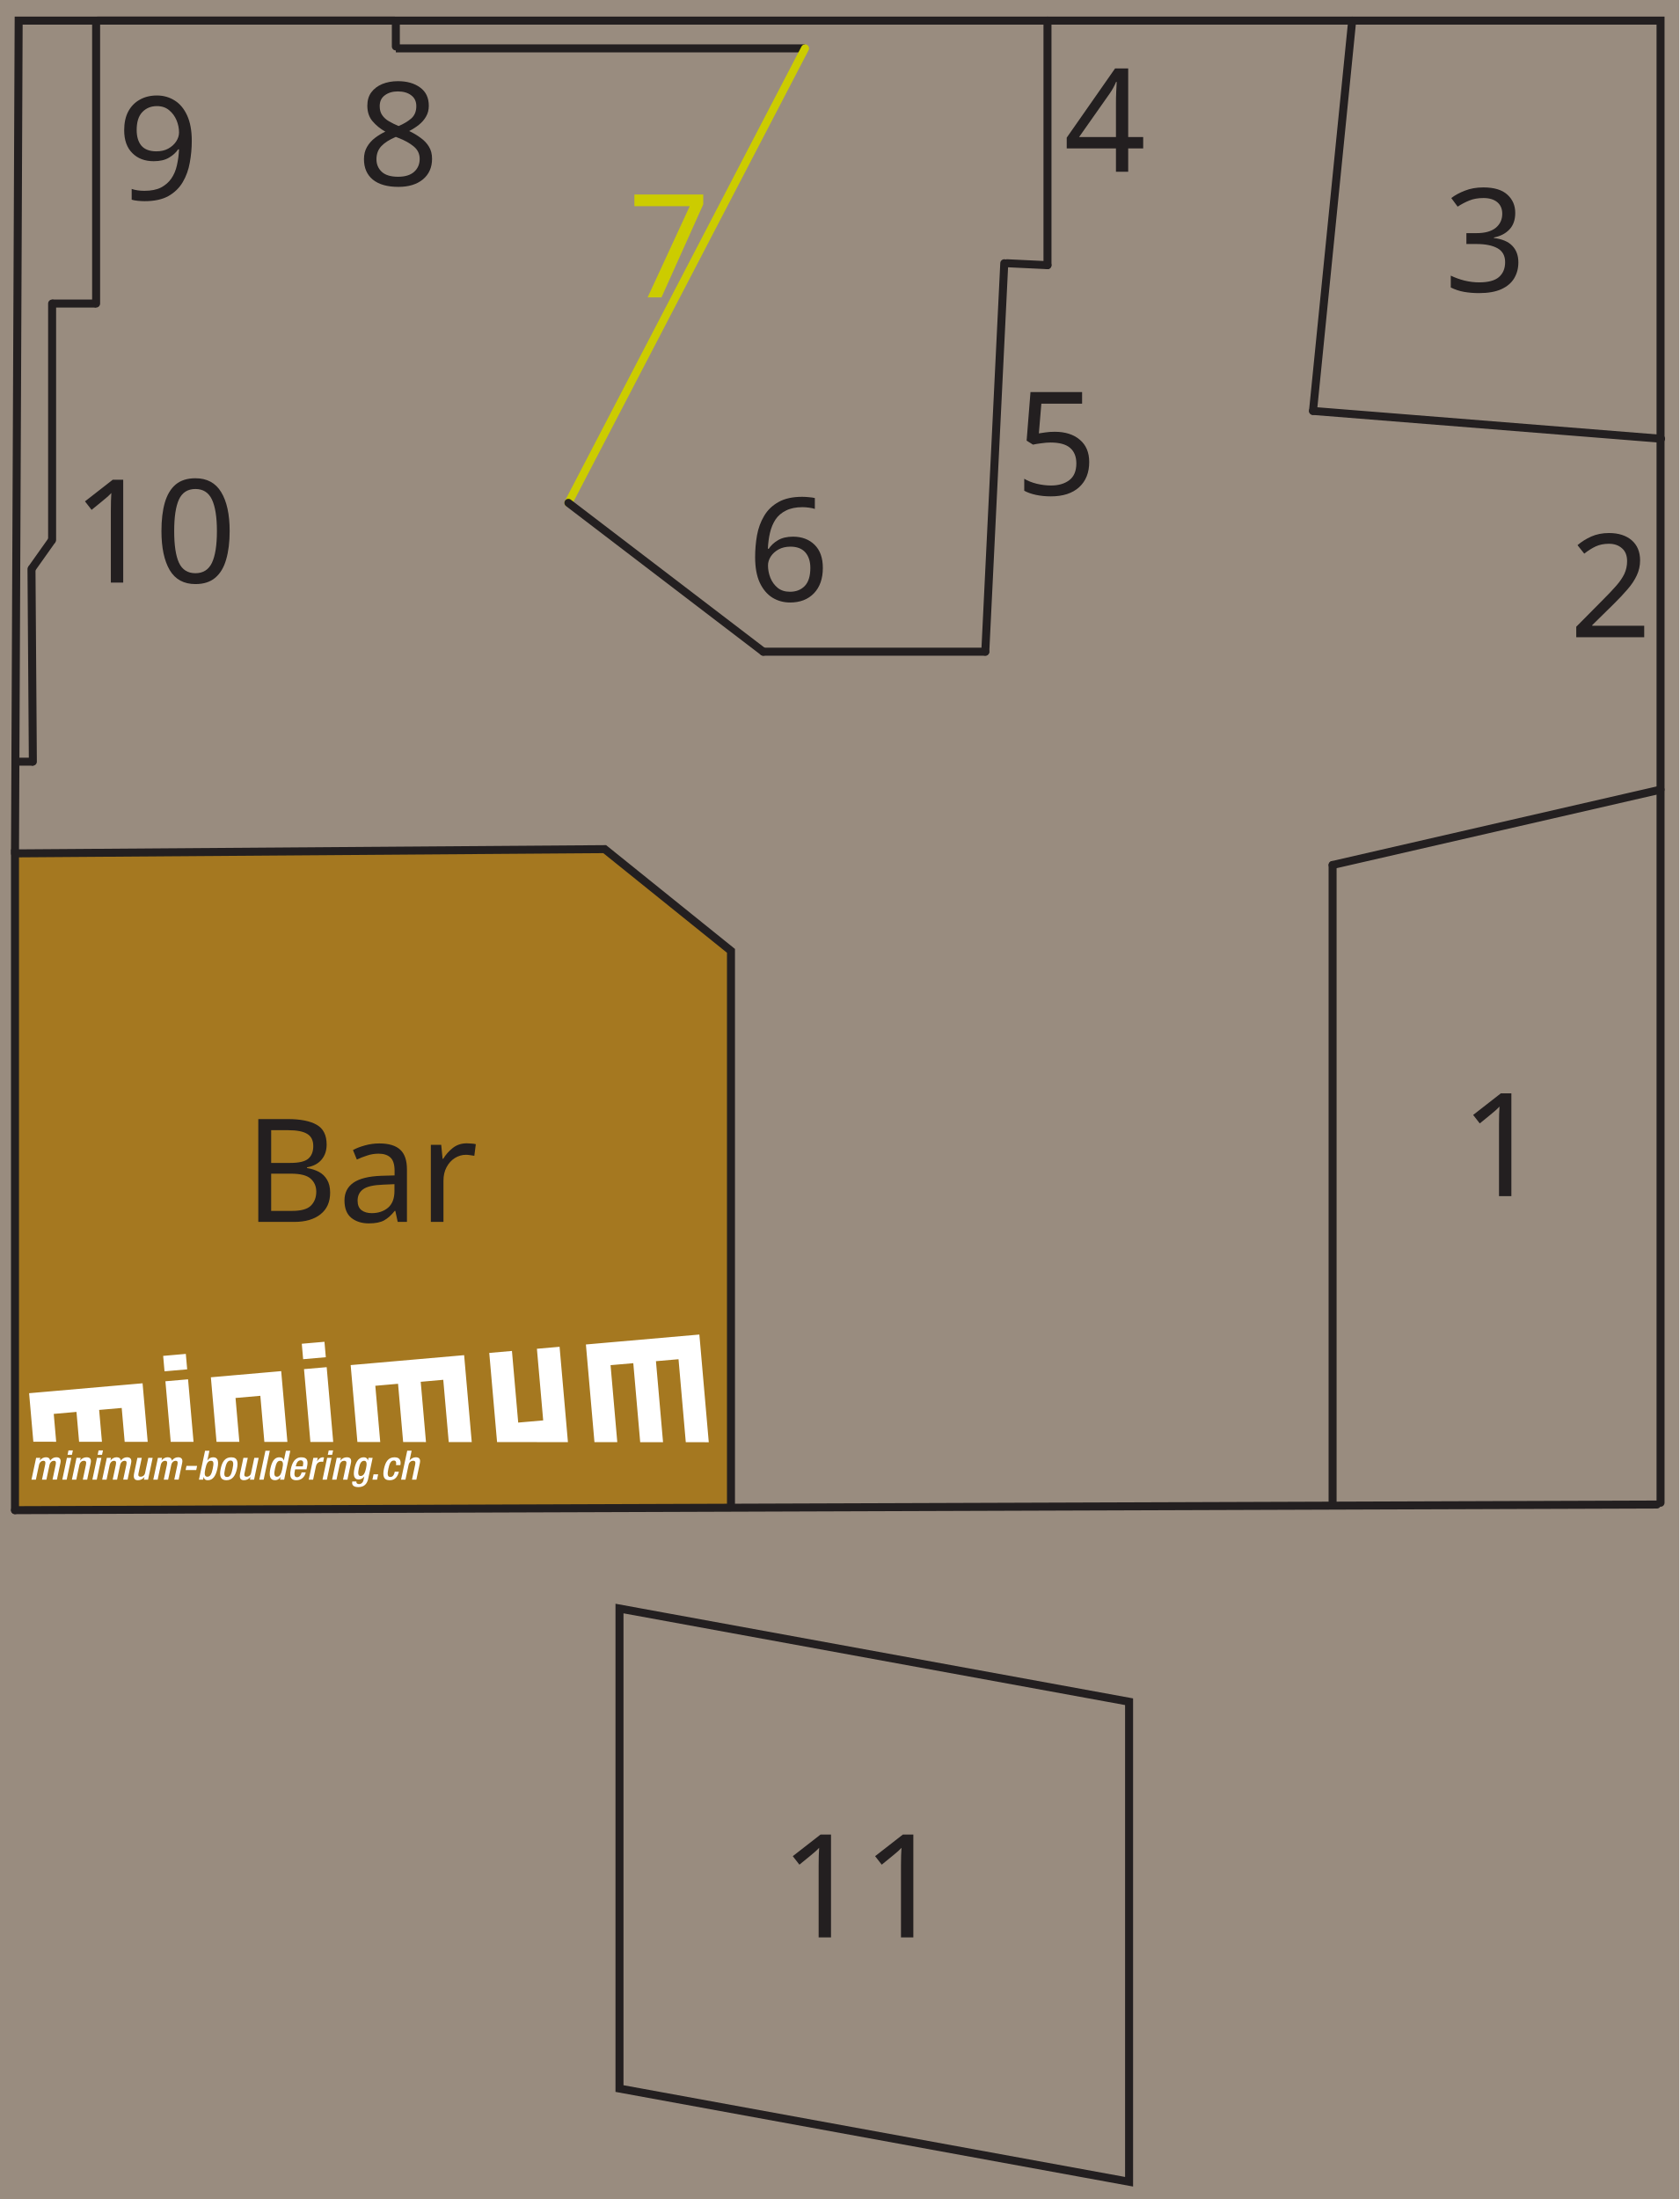
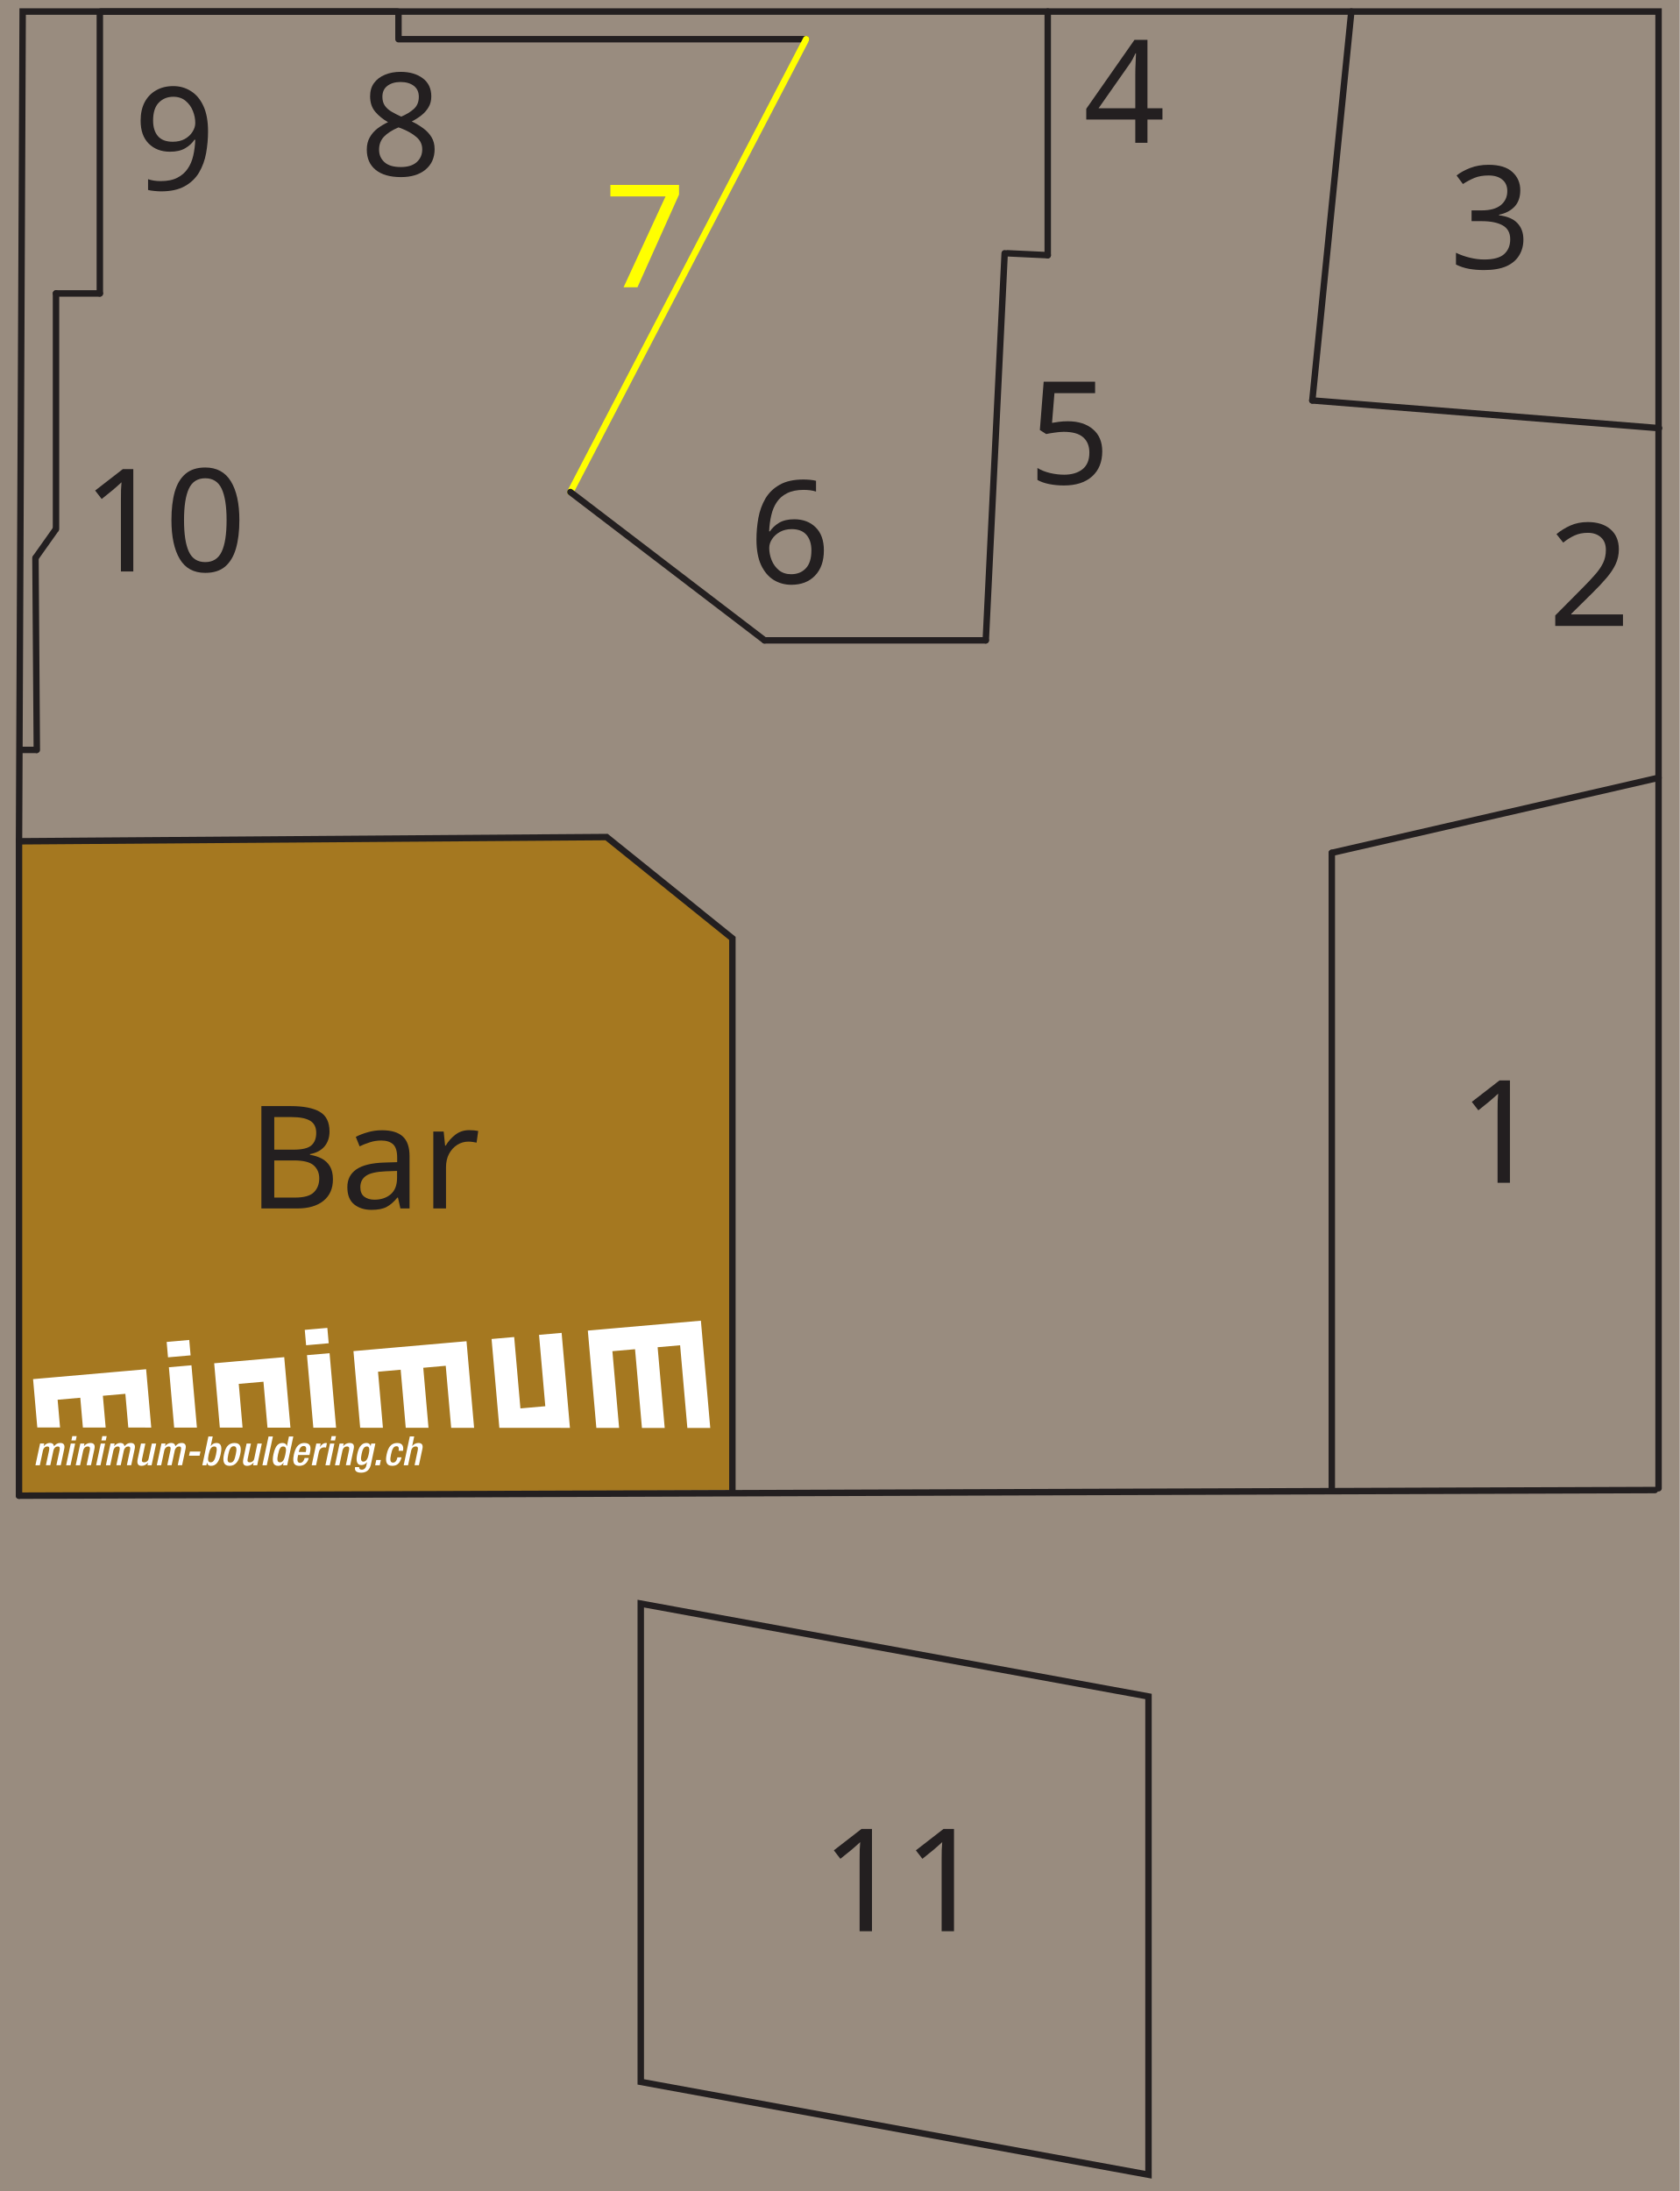
- <svg xmlns="http://www.w3.org/2000/svg" xmlns:xlink="http://www.w3.org/1999/xlink" version="1.1" id="Layer_1" x="0px" y="0px" width="210px" height="275px" viewBox="0 0 210 275" enable-background="new 0 0 210 275" xml:space="preserve">
-   <rect fill="#998C7F" width="210" height="275" />
-   <polyline fill="#A57820" stroke="#231F20" stroke-linecap="round" points="1.875,188.857 1.875,106.723 75.625,106.191   91.415,118.909 91.415,188.152 " />
-   <path fill="none" stroke="#231F20" d="M1.875,94.029" />
-   <path fill="none" stroke="#231F20" d="M1.875,114.418" />
-   <line fill="none" stroke="#231F20" x1="1.926" y1="95.255" x2="4.169" y2="95.253" />
-   <line fill="none" stroke="#231F20" stroke-linecap="round" x1="4.109" y1="95.253" x2="3.938" y2="71.161" />
-   <line fill="none" stroke="#231F20" x1="3.938" y1="71.161" x2="6.517" y2="67.522" />
-   <line fill="none" stroke="#231F20" stroke-linecap="round" x1="6.517" y1="67.522" x2="6.517" y2="37.96" />
-   <line fill="none" stroke="#231F20" x1="6.517" y1="37.96" x2="12.02" y2="37.96" />
-   <line fill="none" stroke="#231F20" stroke-linecap="round" x1="12.02" y1="37.96" x2="12.02" y2="2.932" />
-   <line fill="none" stroke="#231F20" stroke-linecap="round" x1="49.503" y1="2.932" x2="49.503" y2="5.81" />
-   <line fill="none" stroke="#231F20" x1="49.503" y1="6.049" x2="100.676" y2="6.049" />
-   <line fill="none" stroke="#CCCC00" stroke-linecap="round" x1="100.676" y1="6.049" x2="71.082" y2="62.886" />
-   <line fill="none" stroke="#231F20" stroke-linecap="round" x1="71.082" y1="62.886" x2="95.453" y2="81.5" />
-   <line fill="none" stroke="#231F20" stroke-linecap="round" x1="95.453" y1="81.5" x2="123.22" y2="81.5" />
-   <line fill="none" stroke="#231F20" stroke-linecap="round" x1="123.22" y1="81.5" x2="125.593" y2="32.92" />
-   <line fill="none" stroke="#231F20" stroke-linecap="round" x1="125.939" y1="32.92" x2="130.997" y2="33.161" />
-   <line fill="none" stroke="#231F20" stroke-linecap="round" x1="130.997" y1="33.161" x2="130.997" y2="2.578" />
-   <line fill="none" stroke="#231F20" stroke-linecap="round" x1="169.104" y1="2.578" x2="164.205" y2="51.39" />
-   <line fill="none" stroke="#231F20" stroke-linecap="round" x1="164.205" y1="51.39" x2="207.734" y2="54.868" />
-   <line fill="none" stroke="#231F20" stroke-linecap="round" x1="166.653" y1="108.174" x2="166.653" y2="188.152" />
-   <line fill="none" stroke="#231F20" stroke-linecap="round" x1="166.653" y1="108.174" x2="207.667" y2="98.75" />
+ <svg xmlns="http://www.w3.org/2000/svg" xmlns:xlink="http://www.w3.org/1999/xlink" version="1.1" id="Layer_1" x="0px" y="0px" width="260.787px" height="340.158px" viewBox="0 0 260.787 340.158" enable-background="new 0 0 260.787 340.158" xml:space="preserve">
+   <rect fill="#998C7F" width="260.787" height="340.158" />
+   <polyline fill="#A57820" stroke="#231F20" stroke-linecap="round" points="2.952,232.207 2.952,130.612 94.177,129.955   113.708,145.686 113.708,231.334 " />
+   <path fill="none" stroke="#231F20" d="M2.952,114.91" />
+   <path fill="none" stroke="#231F20" d="M2.952,140.13" />
+   <line fill="none" stroke="#231F20" x1="3.016" y1="116.427" x2="5.791" y2="116.425" />
+   <line fill="none" stroke="#231F20" stroke-linecap="round" x1="5.717" y1="116.425" x2="5.504" y2="86.625" />
+   <line fill="none" stroke="#231F20" x1="5.504" y1="86.625" x2="8.695" y2="82.124" />
+   <line fill="none" stroke="#231F20" stroke-linecap="round" x1="8.695" y1="82.124" x2="8.695" y2="45.557" />
+   <line fill="none" stroke="#231F20" stroke-linecap="round" x1="8.695" y1="45.557" x2="15.501" y2="45.557" />
+   <line fill="none" stroke="#231F20" stroke-linecap="round" x1="15.501" y1="45.557" x2="15.501" y2="2.229" />
+   <line fill="none" stroke="#231F20" stroke-linecap="round" x1="61.866" y1="2.229" x2="61.866" y2="5.79" />
+   <line fill="none" stroke="#231F20" stroke-linecap="round" x1="61.866" y1="6.084" x2="125.163" y2="6.084" />
+   <line fill="none" stroke="#FFFF00" stroke-linecap="round" x1="125.163" y1="6.084" x2="88.557" y2="76.388" />
+   <line fill="none" stroke="#231F20" stroke-linecap="round" x1="88.557" y1="76.388" x2="118.703" y2="99.414" />
+   <line fill="none" stroke="#231F20" stroke-linecap="round" x1="118.703" y1="99.414" x2="153.048" y2="99.414" />
+   <line fill="none" stroke="#231F20" stroke-linecap="round" x1="153.048" y1="99.414" x2="155.983" y2="39.323" />
+   <line fill="none" stroke="#231F20" stroke-linecap="round" x1="156.413" y1="39.323" x2="162.669" y2="39.62" />
+   <line fill="none" stroke="#231F20" stroke-linecap="round" x1="162.669" y1="39.62" x2="162.669" y2="1.792" />
+   <line fill="none" stroke="#231F20" stroke-linecap="round" x1="209.804" y1="1.792" x2="203.745" y2="62.169" />
+   <line fill="none" stroke="#231F20" stroke-linecap="round" x1="203.745" y1="62.169" x2="257.588" y2="66.471" />
+   <line fill="none" stroke="#231F20" stroke-linecap="round" x1="206.772" y1="132.407" x2="206.772" y2="231.334" />
+   <line fill="none" stroke="#231F20" stroke-linecap="round" x1="206.772" y1="132.407" x2="257.504" y2="120.75" />
  <g>
-     <line fill="none" stroke="#231F20" stroke-linecap="round" x1="1.875" y1="188.857" x2="207.209" y2="188.152" />
+     <line fill="none" stroke="#231F20" stroke-linecap="round" x1="2.952" y1="232.207" x2="256.938" y2="231.334" />
+   </g>
+   <g>
+     <text transform="matrix(1 0 0 1 226.5244 183.6323)" fill="#231F20" font-family="'MyriadPro-Regular'" font-size="22.265">1</text>
+   </g>
+   <g>
+     <text transform="matrix(1 0 0 1 159.6641 75.1519)" fill="#231F20" font-family="'MyriadPro-Regular'" font-size="22.265">5</text>
+   </g>
+   <g>
+     <text transform="matrix(1 0 0 1 168.1826 22.1714)" fill="#231F20" font-family="'MyriadPro-Regular'" font-size="22.265">4</text>
+   </g>
+   <g>
+     <text transform="matrix(1 0 0 1 20.7227 29.4917)" fill="#231F20" font-family="'MyriadPro-Regular'" font-size="22.265">9</text>
  </g>
  <g>
    <g>
-       <text transform="matrix(1 0 0 1 182.6211 149.5869)" fill="#231F20" font-family="'MyriadPro-Regular'" font-size="18">1</text>
-     </g>
-   </g>
-   <g>
-     <text transform="matrix(1 0 0 1 126.9512 61.8867)" fill="#231F20" font-family="'MyriadPro-Regular'" font-size="18">5</text>
-   </g>
-   <g>
-     <text transform="matrix(1 0 0 1 133.0293 21.4795)" fill="#231F20" font-family="'MyriadPro-Regular'" font-size="18">4</text>
-   </g>
-   <text transform="matrix(1 0 0 1 14.624 24.9722)" fill="#231F20" font-family="'MyriadPro-Regular'" font-size="18">9</text>
-   <g>
-     <g>
-       <text transform="matrix(1 0 0 1 44.6421 23.1826)" fill="#231F20" font-family="'MyriadPro-Regular'" font-size="18">8</text>
+       <text transform="matrix(1 0 0 1 55.8535 27.2778)" fill="#231F20" font-family="'MyriadPro-Regular'" font-size="22.265">8</text>
    </g>
  </g>
  <g>
    <g>
-       <text transform="matrix(1 0 0 1 78.541 37.187)" fill="#CCCC00" font-family="'MyriadPro-Regular'" font-size="18">7</text>
+       <text transform="matrix(1 0 0 1 93.7842 44.6011)" fill="#FFFF00" font-family="'MyriadPro-Regular'" font-size="22.265">7</text>
    </g>
  </g>
  <g>
-     <text transform="matrix(1 0 0 1 93.4512 75.1597)" fill="#231F20" font-family="'MyriadPro-Regular'" font-size="18">6</text>
+     <text transform="matrix(1 0 0 1 116.2266 90.5698)" fill="#231F20" font-family="'MyriadPro-Regular'" font-size="22.265">6</text>
  </g>
-   <text transform="matrix(1 0 0 1 9.0186 72.8555)" fill="#231F20" font-family="'MyriadPro-Regular'" font-size="18">10</text>
+   <text transform="matrix(1 0 0 1 12.7891 88.7202)" fill="#231F20" font-family="'MyriadPro-Regular'" font-size="22.265">10</text>
  <g>
-     <text transform="matrix(1 0 0 1 97.5352 242.2832)" fill="#231F20" font-family="'MyriadPro-Regular'" font-size="18">11</text>
+     <text transform="matrix(1 0 0 1 127.4761 299.8335)" fill="#231F20" font-family="'MyriadPro-Regular'" font-size="22.265">11</text>
  </g>
-   <polygon fill="none" stroke="#231F20" stroke-linecap="round" points="141.202,272.842 77.473,261.188 77.473,201.158   141.202,212.812 " />
-   <text transform="matrix(1 0 0 1 30.5527 152.8066)" fill="#231F20" font-family="'MyriadPro-Regular'" font-size="18">Bar</text>
+   <polygon fill="none" stroke="#231F20" stroke-linecap="round" points="178.312,337.633 99.483,323.219 99.483,248.965   178.312,263.379 " />
+   <text transform="matrix(1 0 0 1 38.4248 187.6147)" fill="#231F20" font-family="'MyriadPro-Regular'" font-size="22.265">Bar</text>
  <g>
    <defs>
-       <rect id="SVGID_1_" x="3.639" y="166.896" width="85" height="19.078" />
+       <rect id="SVGID_1_" x="5.135" y="205.042" width="105.138" height="23.598" />
    </defs>
    <clipPath id="SVGID_2_">
      <use xlink:href="#SVGID_1_" overflow="visible" />
    </clipPath>
    <g clip-path="url(#SVGID_2_)">
      <g>
        <defs>
-           <rect id="SVGID_3_" x="-42.838" y="49.982" width="178.5" height="252.452" />
+           <rect id="SVGID_3_" x="-52.355" y="60.427" width="220.793" height="312.266" />
        </defs>
        <defs>
-           <rect id="SVGID_4_" x="-42.838" y="49.982" width="178.5" height="252.452" />
+           <rect id="SVGID_4_" x="-52.355" y="60.427" width="220.793" height="312.266" />
        </defs>
        <clipPath id="SVGID_5_">
          <use xlink:href="#SVGID_3_" overflow="visible" />
        </clipPath>
        <clipPath id="SVGID_6_" clip-path="url(#SVGID_5_)">
          <use xlink:href="#SVGID_4_" overflow="visible" />
        </clipPath>
-         <path clip-path="url(#SVGID_6_)" fill="#FFFFFF" d="M88.639,180.36l-1.084-12.417l-0.094-1.05l-11.355,0.994l-0.945,0.084     l-1.888,0.166c0,0,0.425,4.883,1.069,12.212l2.856,0.003l-0.841-9.629l2.842-0.248l0.864,9.88h2.857l-0.887-10.13l2.823-0.245     l0.908,10.378L88.639,180.36z M71.025,180.348l-0.102-1.176l-0.06-0.686l-0.882-10.062l-2.835,0.249l0.785,8.957l-1.952,0.171     l-0.968,0.085l-0.204,0.02l-0.783-8.96l-2.837,0.247l0.88,10.062l0.061,0.688l0.034,0.398L71.025,180.348z M58.996,180.34     l-0.952-10.868l-14.191,1.242c0,0,0.318,3.63,0.843,9.616l2.856,0.003l-0.615-7.032l2.843-0.25l0.637,7.282l2.856,0.005     l-0.658-7.535l2.82-0.249l0.683,7.786H58.996z M41.672,180.326l-0.817-9.353l-2.836,0.246l0.798,9.104L41.672,180.326z      M37.911,169.978l2.835-0.249l-0.169-1.93l-2.836,0.247L37.911,169.978z M35.942,180.322l-0.623-7.099l-0.061-0.686l-0.092-1.068     l-1.069,0.094l-1.207,0.105l-3.684,0.321l-0.945,0.086l-1.89,0.164l0.708,8.075l2.855,0.001l-0.479-5.489l3.103-0.271     l0.503,5.762L35.942,180.322z M24.204,180.314l-0.685-7.822l-2.833,0.246l0.663,7.574L24.204,180.314z M20.574,171.494     l2.835-0.248l-0.17-1.933l-2.834,0.25L20.574,171.494z M18.472,180.31l-0.55-6.275l-0.092-1.046l-11.357,0.994l-0.943,0.082     l-1.89,0.165c0,0,0.228,2.596,0.53,6.07l2.856,0.001l-0.304-3.483l2.843-0.249l0.326,3.735l2.858,0.002l-0.35-3.986l2.822-0.245     l0.37,4.234L18.472,180.31z" />
-         <path clip-path="url(#SVGID_6_)" fill="#FFFFFF" d="M3.937,185.042h0.549l0.389-1.831c0.074-0.355,0.325-0.532,0.542-0.532     c0.229,0,0.307,0.135,0.232,0.492l-0.397,1.869h0.55l0.389-1.829c0.073-0.356,0.325-0.532,0.548-0.532s0.3,0.135,0.226,0.491     l-0.397,1.868h0.548l0.44-2.073c0.113-0.526-0.125-0.724-0.51-0.724c-0.328,0-0.562,0.153-0.776,0.415     c-0.033-0.228-0.156-0.415-0.545-0.415c-0.259,0-0.549,0.147-0.736,0.39H4.971l0.069-0.319H4.518L3.937,185.042z M7.79,185.042     h0.547l0.581-2.728h-0.55L7.79,185.042z M8.449,181.93h0.547l0.116-0.547H8.565L8.449,181.93z M8.991,185.042h0.547l0.389-1.831     c0.076-0.355,0.325-0.532,0.55-0.532c0.273,0,0.351,0.135,0.273,0.492l-0.395,1.869h0.547l0.438-2.06     c0.116-0.549-0.106-0.736-0.523-0.736c-0.302,0-0.593,0.146-0.781,0.39h-0.015l0.067-0.321H9.571L8.991,185.042z M11.552,185.042     h0.549l0.578-2.728h-0.546L11.552,185.042z M12.213,181.93h0.547l0.119-0.547h-0.549L12.213,181.93z M12.779,185.042h0.548     l0.388-1.831c0.077-0.355,0.326-0.532,0.544-0.532c0.227,0,0.305,0.135,0.231,0.492l-0.399,1.869h0.548l0.389-1.829     c0.077-0.356,0.325-0.532,0.551-0.532c0.225,0,0.301,0.135,0.225,0.491l-0.396,1.868h0.547l0.441-2.073     c0.113-0.526-0.125-0.724-0.509-0.724c-0.329,0-0.566,0.153-0.779,0.415c-0.031-0.228-0.153-0.415-0.545-0.415     c-0.259,0-0.547,0.147-0.736,0.39h-0.016l0.067-0.319h-0.517L12.779,185.042z M17.997,185.042h0.517l0.578-2.728h-0.546     l-0.406,1.905c-0.064,0.305-0.309,0.455-0.542,0.455c-0.233,0-0.349-0.1-0.283-0.402l0.415-1.958h-0.548l-0.404,1.905     c-0.15,0.704,0.084,0.893,0.488,0.893c0.302,0,0.593-0.148,0.782-0.392h0.016L17.997,185.042z M19.168,185.042h0.546l0.39-1.831     c0.074-0.355,0.326-0.532,0.543-0.532c0.226,0,0.306,0.135,0.229,0.492l-0.395,1.869h0.545l0.39-1.829     c0.074-0.356,0.325-0.532,0.548-0.532c0.225,0,0.301,0.135,0.226,0.491l-0.396,1.868h0.546l0.441-2.073     c0.113-0.526-0.125-0.724-0.508-0.724c-0.329,0-0.565,0.153-0.778,0.415c-0.033-0.228-0.155-0.415-0.545-0.415     c-0.259,0-0.55,0.147-0.738,0.39h-0.013l0.067-0.319h-0.516L19.168,185.042z M23.211,183.837h1.329l0.111-0.518h-1.327     L23.211,183.837z M24.879,185.042h0.517l0.069-0.335h0.01c0.032,0.175,0.122,0.405,0.511,0.405c0.638,0,1.006-0.532,1.204-1.471     c0.259-1.21-0.128-1.396-0.544-1.396c-0.294,0-0.547,0.146-0.7,0.39h-0.012l0.258-1.209h-0.547L24.879,185.042z M25.675,183.709     c0.14-0.653,0.295-1.028,0.715-1.028c0.316,0,0.374,0.253,0.216,0.989c-0.131,0.616-0.295,1.005-0.675,1.005     C25.559,184.675,25.553,184.293,25.675,183.709 M27.599,183.678c-0.182,0.847-0.048,1.435,0.709,1.435     c0.759,0,1.144-0.588,1.323-1.435c0.18-0.847,0.083-1.433-0.714-1.433C28.126,182.245,27.777,182.831,27.599,183.678      M28.146,183.678c0.129-0.604,0.289-1.028,0.685-1.028c0.399,0,0.381,0.424,0.251,1.028c-0.147,0.695-0.289,1.029-0.688,1.029     C27.998,184.707,27.998,184.373,28.146,183.678 M31.255,185.042h0.517l0.578-2.728h-0.547l-0.404,1.905     c-0.065,0.305-0.311,0.455-0.544,0.455c-0.231,0-0.35-0.1-0.284-0.402l0.417-1.958H30.44l-0.405,1.905     c-0.148,0.704,0.084,0.893,0.491,0.893c0.302,0,0.593-0.148,0.781-0.392h0.016L31.255,185.042z M32.425,185.042h0.547l0.77-3.617     h-0.547L32.425,185.042z M35.019,185.042h0.517l0.77-3.617h-0.549l-0.257,1.21h-0.011c-0.05-0.244-0.242-0.39-0.537-0.39     c-0.413,0-0.879,0.187-1.137,1.396c-0.2,0.938-0.058,1.468,0.58,1.468c0.388,0,0.575-0.228,0.682-0.406h0.011L35.019,185.042z      M35.302,183.709c-0.125,0.584-0.292,0.966-0.666,0.966c-0.379,0-0.378-0.389-0.247-1.005c0.156-0.736,0.323-0.989,0.636-0.989     C35.444,182.681,35.44,183.056,35.302,183.709 M38.333,183.749l0.061-0.29c0.161-0.759,0.055-1.214-0.704-1.214     c-0.856,0-1.17,0.758-1.321,1.474c-0.268,1.261,0.255,1.394,0.702,1.394c0.594,0,1.037-0.381,1.165-0.983h-0.517     c-0.034,0.161-0.173,0.607-0.565,0.607c-0.407,0-0.356-0.464-0.277-0.83l0.032-0.157H38.333L38.333,183.749z M36.987,183.374     l0.014-0.055c0.074-0.355,0.254-0.698,0.603-0.698c0.31,0,0.365,0.265,0.293,0.606l-0.032,0.147L36.987,183.374L36.987,183.374z      M38.61,185.042h0.547l0.347-1.634c0.107-0.506,0.431-0.616,0.678-0.616c0.094,0,0.184,0.021,0.223,0.031l0.118-0.558     c-0.034-0.01-0.067-0.02-0.128-0.02c-0.309,0-0.552,0.191-0.739,0.495h-0.009l0.092-0.426h-0.55L38.61,185.042z M40.334,185.042     h0.545l0.581-2.728h-0.548L40.334,185.042z M40.994,181.93h0.547l0.117-0.547H41.11L40.994,181.93z M41.534,185.042h0.549     l0.39-1.831c0.074-0.355,0.325-0.532,0.548-0.532c0.276,0,0.352,0.135,0.276,0.492l-0.396,1.869h0.546l0.437-2.06     c0.117-0.549-0.104-0.736-0.519-0.736c-0.305,0-0.595,0.146-0.783,0.39h-0.017l0.067-0.321h-0.517L41.534,185.042z      M44.054,185.275c-0.046,0.223-0.059,0.698,0.753,0.698c0.734,0,1.104-0.399,1.244-1.063l0.551-2.596h-0.517l-0.072,0.335h-0.008     c-0.008-0.198-0.193-0.404-0.513-0.404c-0.775,0-1.039,0.805-1.165,1.402c-0.158,0.743-0.115,1.372,0.523,1.372     c0.265,0,0.548-0.138,0.698-0.374h0.008l-0.092,0.441c-0.067,0.312-0.287,0.511-0.57,0.511c-0.243,0-0.36-0.157-0.325-0.326     h-0.515V185.275z M44.886,183.591c0.107-0.505,0.261-0.912,0.656-0.912c0.38,0,0.33,0.492,0.236,0.938     c-0.091,0.43-0.252,0.968-0.676,0.968C44.697,184.585,44.789,184.058,44.886,183.591 M46.575,185.042h0.578l0.141-0.669h-0.577     L46.575,185.042z M49.371,184.047c-0.088,0.411-0.254,0.664-0.556,0.66c-0.396,0-0.374-0.427-0.247-1.029     c0.128-0.604,0.289-1.028,0.683-1.028c0.323-0.01,0.323,0.319,0.27,0.573h0.547c0.071-0.34,0.088-0.989-0.729-0.978     c-0.791,0-1.137,0.586-1.319,1.433c-0.18,0.847-0.082,1.435,0.709,1.435c0.673,0,0.984-0.413,1.158-1.065H49.371z      M50.157,185.042h0.549l0.39-1.831c0.073-0.355,0.325-0.532,0.549-0.532c0.274,0,0.352,0.135,0.275,0.492l-0.396,1.869h0.545     l0.438-2.06c0.117-0.549-0.106-0.736-0.52-0.736c-0.279,0-0.547,0.141-0.749,0.374l-0.012-0.011l0.253-1.186h-0.552     L50.157,185.042z" />
+         <path clip-path="url(#SVGID_6_)" fill="#FFFFFF" d="M110.273,221.696l-1.34-15.357l-0.116-1.3l-14.046,1.229l-1.169,0.104     l-2.336,0.205c0,0,0.525,6.04,1.322,15.106l3.533,0.003l-1.041-11.91l3.516-0.307l1.069,12.221h3.534l-1.097-12.53l3.491-0.304     l1.123,12.837L110.273,221.696z M88.487,221.68l-0.126-1.454l-0.074-0.847l-1.09-12.447l-3.507,0.308l0.971,11.079l-2.414,0.212     l-1.197,0.105l-0.251,0.023l-0.968-11.083l-3.51,0.306l1.089,12.445l0.075,0.851l0.042,0.493L88.487,221.68z M73.607,221.671     l-1.178-13.443l-17.553,1.537c0,0,0.393,4.489,1.042,11.895l3.533,0.003l-0.761-8.698l3.517-0.31l0.788,9.008l3.533,0.006     l-0.813-9.32l3.488-0.309l0.845,9.632H73.607z M52.179,221.654l-1.011-11.568l-3.508,0.305l0.987,11.262L52.179,221.654z      M47.527,208.854l3.507-0.309l-0.209-2.387l-3.508,0.306L47.527,208.854z M45.091,221.65l-0.77-8.781l-0.076-0.848l-0.113-1.321     l-1.322,0.116l-1.494,0.13l-4.556,0.397l-1.168,0.106l-2.338,0.203l0.875,9.988l3.531,0.001l-0.593-6.79l3.837-0.336l0.623,7.128     L45.091,221.65z M30.572,221.639l-0.847-9.675l-3.505,0.304l0.82,9.369L30.572,221.639z M26.083,210.729l3.507-0.307l-0.21-2.391     l-3.505,0.31L26.083,210.729z M23.482,221.634l-0.681-7.763l-0.114-1.294l-14.048,1.229l-1.167,0.102l-2.337,0.204     c0,0,0.282,3.211,0.656,7.509l3.533,0.001l-0.376-4.308l3.517-0.309l0.403,4.62l3.536,0.002l-0.433-4.93l3.491-0.304l0.457,5.238     L23.482,221.634z" />
+         <path clip-path="url(#SVGID_6_)" fill="#FFFFFF" d="M5.502,227.488h0.679l0.481-2.266c0.092-0.439,0.403-0.658,0.671-0.658     c0.283,0,0.379,0.166,0.287,0.608l-0.492,2.312h0.68l0.482-2.263c0.09-0.44,0.402-0.658,0.678-0.658s0.371,0.166,0.279,0.607     l-0.492,2.312h0.678l0.544-2.565c0.14-0.65-0.154-0.895-0.631-0.895c-0.406,0-0.695,0.189-0.959,0.514     c-0.041-0.282-0.193-0.514-0.674-0.514c-0.32,0-0.68,0.183-0.91,0.482H6.783l0.086-0.395H6.222L5.502,227.488z M10.269,227.488     h0.677l0.719-3.374h-0.68L10.269,227.488z M11.084,223.637h0.677l0.143-0.676h-0.677L11.084,223.637z M11.755,227.488h0.677     l0.481-2.266c0.094-0.439,0.402-0.658,0.681-0.658c0.338,0,0.435,0.166,0.338,0.608l-0.488,2.312h0.676l0.542-2.547     c0.143-0.679-0.132-0.911-0.647-0.911c-0.374,0-0.733,0.181-0.967,0.481H13.03l0.083-0.396h-0.64L11.755,227.488z      M14.923,227.488h0.679l0.715-3.374h-0.675L14.923,227.488z M15.741,223.637h0.677l0.147-0.676h-0.679L15.741,223.637z      M16.441,227.488h0.677l0.48-2.266c0.095-0.439,0.403-0.658,0.673-0.658c0.281,0,0.377,0.166,0.287,0.608l-0.494,2.312h0.678     l0.481-2.263c0.095-0.44,0.402-0.658,0.681-0.658s0.373,0.166,0.279,0.607l-0.489,2.312h0.677l0.545-2.565     c0.14-0.65-0.155-0.895-0.63-0.895c-0.406,0-0.7,0.189-0.963,0.514c-0.039-0.282-0.189-0.514-0.674-0.514     c-0.32,0-0.677,0.183-0.91,0.482h-0.02l0.083-0.395h-0.639L16.441,227.488z M22.895,227.488h0.64l0.715-3.374h-0.676     l-0.501,2.357c-0.079,0.376-0.382,0.562-0.671,0.562c-0.288,0-0.432-0.123-0.35-0.497l0.513-2.422h-0.678l-0.5,2.357     c-0.187,0.87,0.104,1.103,0.604,1.103c0.374,0,0.733-0.183,0.967-0.484h0.02L22.895,227.488z M24.344,227.488h0.676l0.482-2.266     c0.092-0.439,0.403-0.658,0.672-0.658c0.279,0,0.378,0.166,0.283,0.608l-0.489,2.312h0.675l0.482-2.263     c0.092-0.44,0.402-0.658,0.678-0.658c0.278,0,0.372,0.166,0.28,0.607l-0.49,2.312h0.676l0.545-2.565     c0.14-0.65-0.154-0.895-0.628-0.895c-0.408,0-0.699,0.189-0.963,0.514c-0.041-0.282-0.192-0.514-0.674-0.514     c-0.321,0-0.681,0.183-0.913,0.482h-0.016l0.083-0.395h-0.638L24.344,227.488z M29.344,225.997h1.644l0.138-0.64h-1.642     L29.344,225.997z M31.407,227.488h0.639l0.086-0.415h0.012c0.039,0.217,0.15,0.501,0.631,0.501c0.789,0,1.245-0.657,1.49-1.819     c0.32-1.495-0.158-1.726-0.673-1.726c-0.364,0-0.676,0.181-0.866,0.482h-0.014l0.319-1.496h-0.677L31.407,227.488z      M32.392,225.839c0.173-0.809,0.365-1.273,0.884-1.273c0.392,0,0.463,0.314,0.268,1.225c-0.162,0.763-0.365,1.242-0.835,1.242     C32.248,227.033,32.241,226.561,32.392,225.839 M34.771,225.8c-0.225,1.047-0.059,1.773,0.877,1.773     c0.939,0,1.415-0.727,1.637-1.773c0.222-1.048,0.102-1.772-0.884-1.772C35.423,224.028,34.992,224.752,34.771,225.8      M35.448,225.8c0.159-0.748,0.358-1.271,0.847-1.271c0.494,0,0.471,0.523,0.311,1.271c-0.182,0.86-0.357,1.272-0.852,1.272     C35.266,227.073,35.266,226.661,35.448,225.8 M39.294,227.488h0.639l0.715-3.374h-0.677l-0.5,2.357     c-0.081,0.376-0.384,0.562-0.673,0.562c-0.286,0-0.433-0.123-0.352-0.497l0.517-2.422h-0.677l-0.502,2.357     c-0.183,0.87,0.105,1.103,0.607,1.103c0.374,0,0.733-0.183,0.965-0.484h0.02L39.294,227.488z M40.742,227.488h0.677l0.952-4.475     h-0.676L40.742,227.488z M43.95,227.488h0.639l0.952-4.475h-0.68l-0.317,1.497h-0.014c-0.062-0.302-0.299-0.482-0.664-0.482     c-0.511,0-1.087,0.231-1.407,1.727c-0.247,1.162-0.071,1.816,0.717,1.816c0.48,0,0.712-0.281,0.844-0.502h0.013L43.95,227.488z      M44.299,225.839c-0.155,0.722-0.361,1.193-0.824,1.193c-0.469,0-0.467-0.479-0.305-1.242c0.193-0.91,0.399-1.225,0.786-1.225     C44.476,224.566,44.471,225.031,44.299,225.839 M48.05,225.888l0.075-0.358c0.199-0.939,0.068-1.502-0.87-1.502     c-1.059,0-1.447,0.938-1.635,1.823c-0.331,1.559,0.316,1.723,0.869,1.723c0.734,0,1.283-0.471,1.44-1.216H47.29     c-0.042,0.199-0.215,0.752-0.7,0.752c-0.503,0-0.44-0.574-0.343-1.027l0.04-0.194H48.05L48.05,225.888z M46.385,225.424     l0.017-0.067c0.091-0.44,0.314-0.864,0.746-0.864c0.383,0,0.451,0.327,0.362,0.751l-0.039,0.182L46.385,225.424L46.385,225.424z      M48.392,227.488h0.677l0.428-2.021c0.133-0.625,0.533-0.762,0.839-0.762c0.116,0,0.227,0.024,0.276,0.038l0.146-0.689     c-0.042-0.013-0.083-0.024-0.158-0.024c-0.382,0-0.684,0.237-0.914,0.613h-0.011l0.113-0.527h-0.68L48.392,227.488z      M50.525,227.488h0.674l0.718-3.374h-0.678L50.525,227.488z M51.341,223.637h0.676l0.145-0.676h-0.678L51.341,223.637z      M52.008,227.488h0.678l0.482-2.266c0.091-0.439,0.402-0.658,0.677-0.658c0.342,0,0.436,0.166,0.342,0.608l-0.491,2.312h0.675     l0.541-2.547c0.145-0.679-0.129-0.911-0.642-0.911c-0.377,0-0.736,0.181-0.968,0.481h-0.021l0.083-0.396h-0.64L52.008,227.488z      M55.125,227.776c-0.058,0.276-0.072,0.863,0.932,0.863c0.908,0,1.366-0.493,1.538-1.314l0.681-3.211h-0.639l-0.09,0.415h-0.01     c-0.011-0.246-0.239-0.501-0.634-0.501c-0.958,0-1.285,0.995-1.44,1.734c-0.196,0.919-0.143,1.697,0.646,1.697     c0.328,0,0.678-0.17,0.864-0.462h0.011l-0.114,0.546c-0.083,0.386-0.355,0.632-0.706,0.632c-0.3,0-0.446-0.195-0.402-0.404     h-0.638V227.776z M56.154,225.693c0.132-0.624,0.322-1.129,0.811-1.129c0.471,0,0.409,0.608,0.292,1.161     c-0.113,0.532-0.312,1.197-0.836,1.197C55.92,226.922,56.035,226.27,56.154,225.693 M58.244,227.488h0.715l0.173-0.827h-0.713     L58.244,227.488z M61.703,226.257c-0.109,0.508-0.314,0.821-0.688,0.815c-0.489,0-0.462-0.527-0.305-1.272     c0.158-0.748,0.357-1.271,0.845-1.271c0.399-0.013,0.399,0.395,0.333,0.708h0.677c0.088-0.42,0.109-1.224-0.902-1.209     c-0.979,0-1.407,0.725-1.632,1.772c-0.223,1.047-0.101,1.773,0.877,1.773c0.833,0,1.217-0.51,1.432-1.316H61.703z      M62.675,227.488h0.679l0.482-2.266c0.09-0.439,0.401-0.658,0.679-0.658c0.339,0,0.435,0.166,0.34,0.608l-0.49,2.312h0.674     l0.542-2.547c0.145-0.679-0.132-0.911-0.644-0.911c-0.345,0-0.677,0.174-0.926,0.463l-0.014-0.014l0.312-1.466h-0.683     L62.675,227.488z" />
      </g>
    </g>
  </g>
  <g>
-     <text transform="matrix(1 0 0 1 180.6211 36.4683)" fill="#231F20" font-family="'MyriadPro-Regular'" font-size="18">3</text>
+     <text transform="matrix(1 0 0 1 225.0508 41.7104)" fill="#231F20" font-family="'MyriadPro-Regular'" font-size="22.265">3</text>
  </g>
-   <text transform="matrix(1 0 0 1 196.2656 79.6904)" fill="#231F20" font-family="'MyriadPro-Regular'" font-size="18">2</text>
+   <text transform="matrix(1 0 0 1 240.4023 97.1743)" fill="#231F20" font-family="'MyriadPro-Regular'" font-size="22.265">2</text>
  <g>
-     <polyline fill="none" stroke="#231F20" stroke-linecap="round" points="207.667,187.929 207.667,2.578 2.333,2.578 1.875,106.723     " />
-     <path fill="none" stroke="#231F20" d="M206.941,188.634" />
+     <polyline fill="none" stroke="#231F20" stroke-linecap="round" points="257.504,231.058 257.504,1.792 3.519,1.792 2.952,130.612     " />
+     <path fill="none" stroke="#231F20" d="M256.606,231.93" />
  </g>
-   <line fill="none" stroke="#231F20" x1="12.125" y1="2.578" x2="49.375" y2="2.578" />
+   <line fill="none" stroke="#231F20" stroke-linecap="round" x1="15.632" y1="1.792" x2="61.707" y2="1.792" />
</svg>
